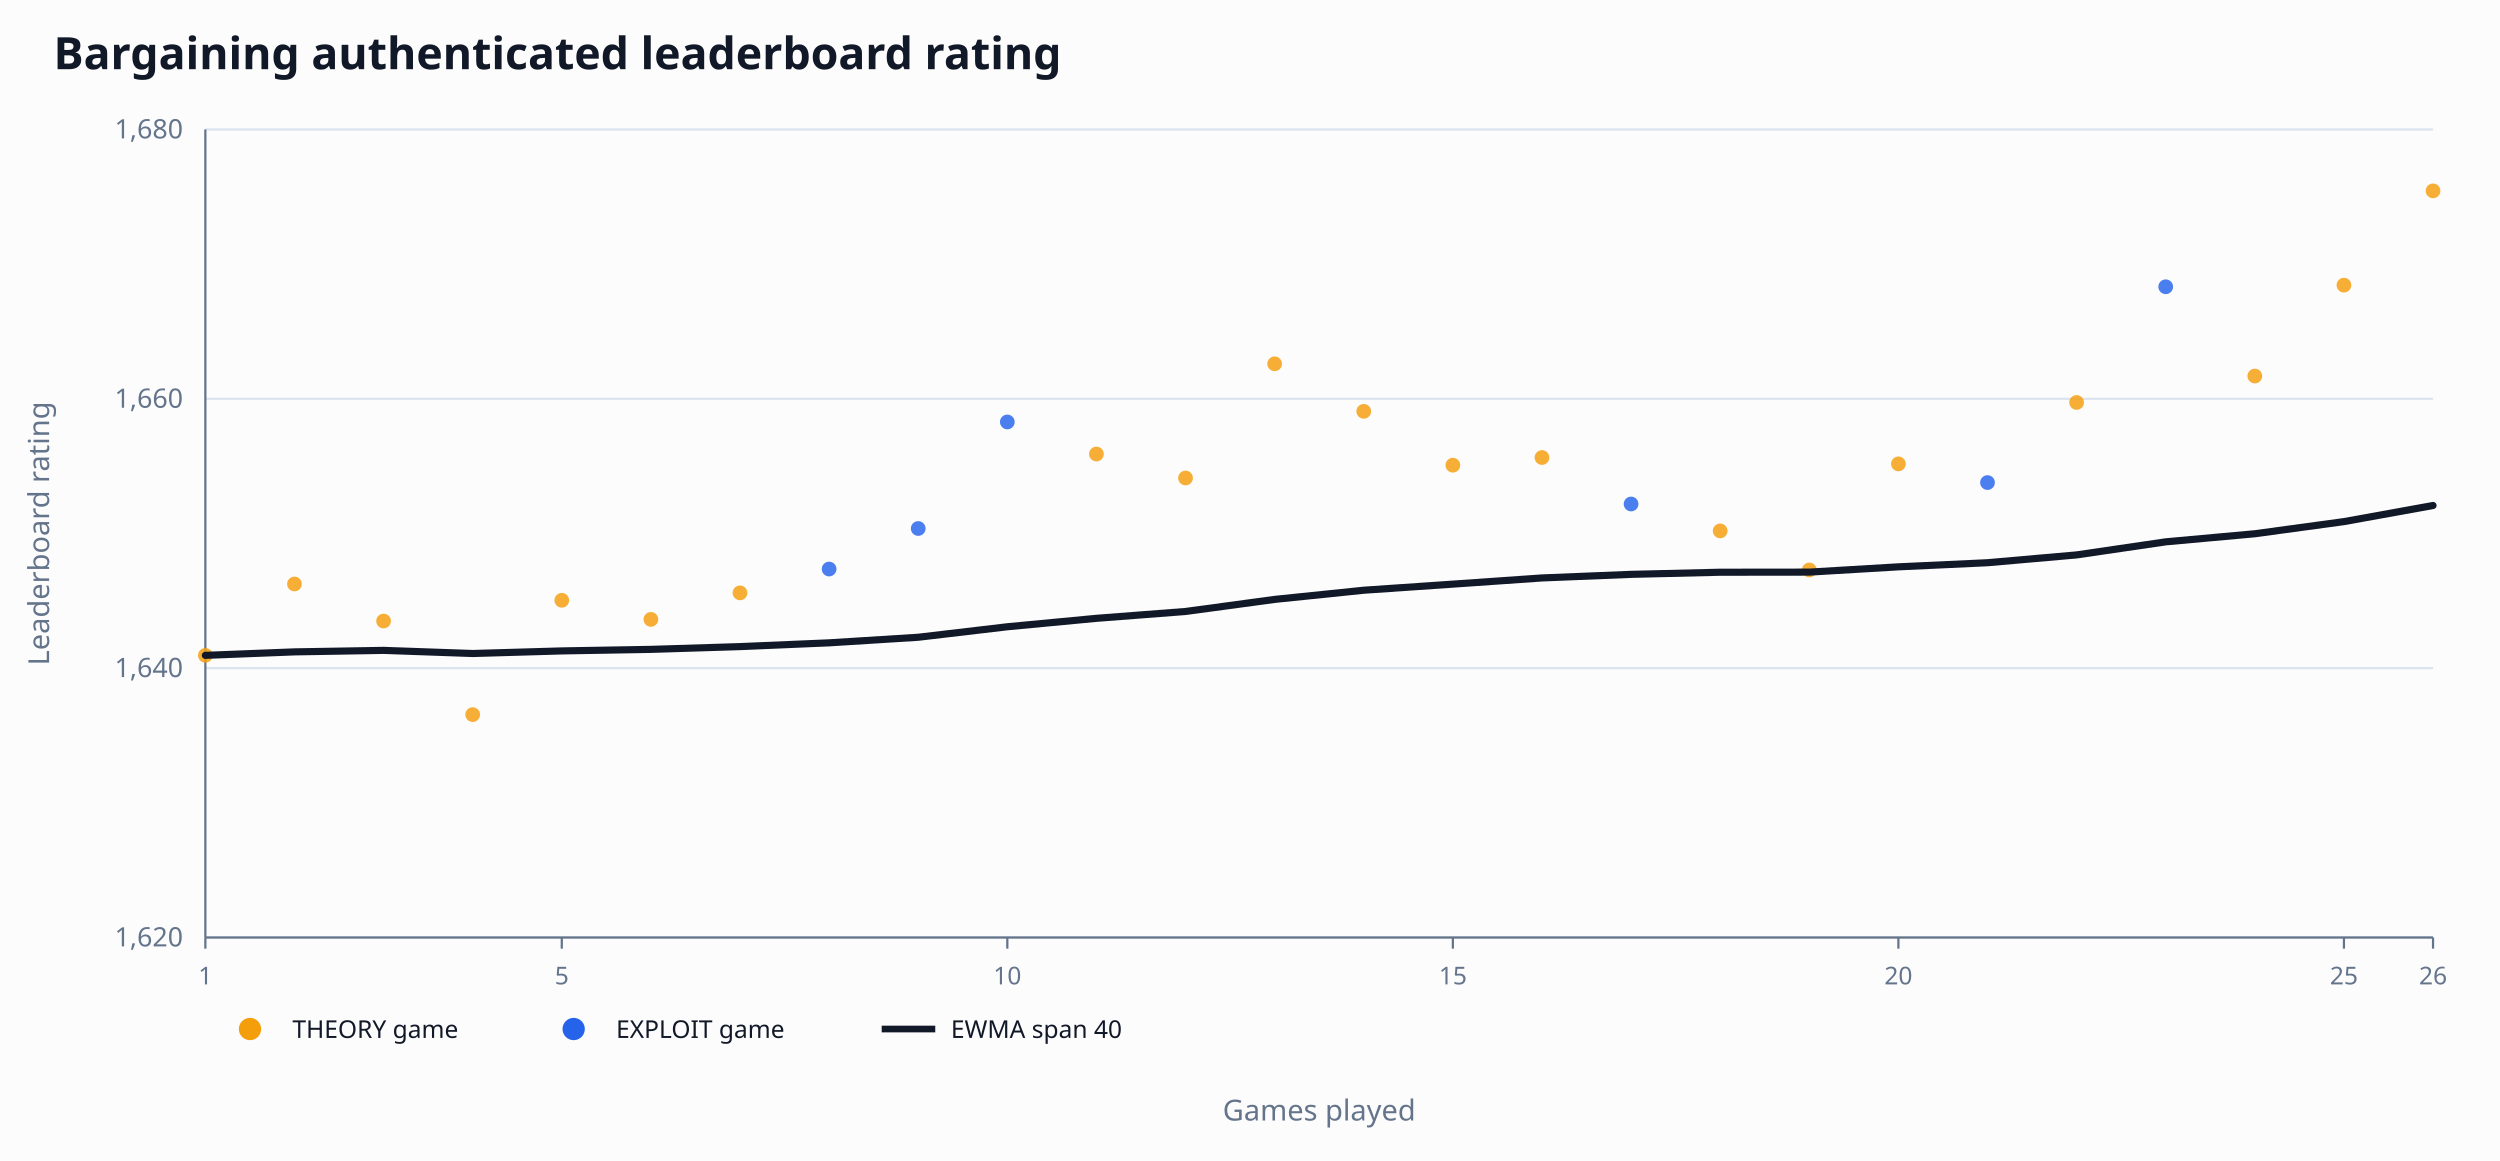
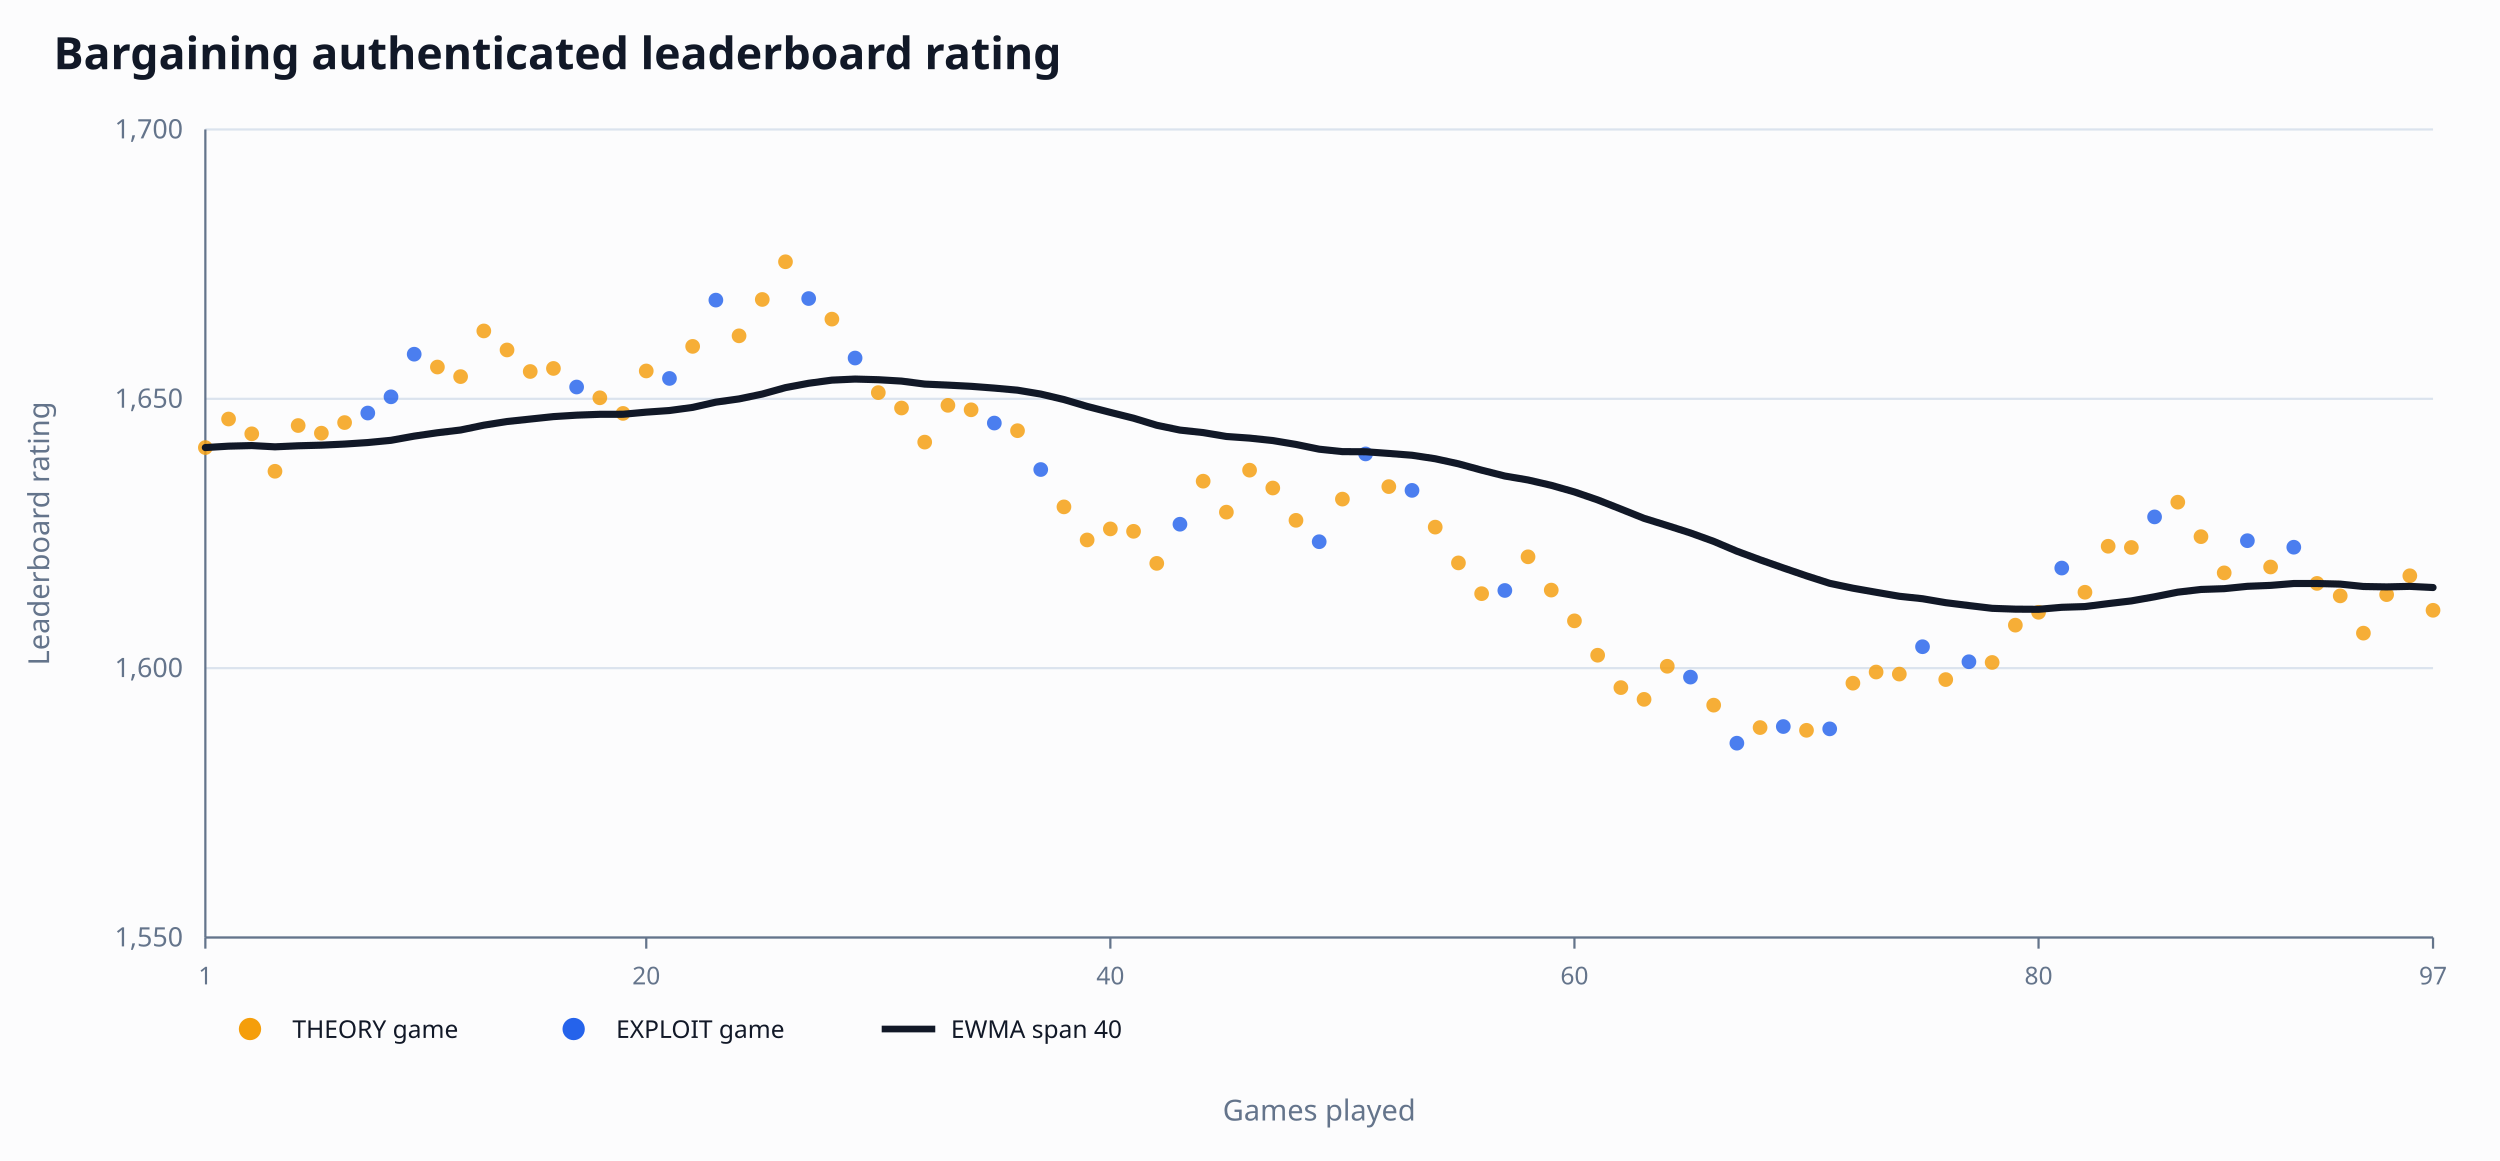
<svg xmlns="http://www.w3.org/2000/svg" width="1120" height="520" viewBox="0 0 1120 520">
  <rect width="100%" height="100%" fill="#fcfcfd" />
  <text x="24" y="31" font-family="system-ui,sans-serif" font-size="20" font-weight="700" fill="#111827">Bargaining authenticated leaderboard rating</text>
  <line x1="92" y1="420.00" x2="1090" y2="420.00" stroke="#dbe3ee" stroke-width="1" />
-   <text x="82" y="424.00" text-anchor="end" font-family="system-ui,sans-serif" font-size="12" fill="#64748b">1,620</text>
+   <text x="82" y="424.00" text-anchor="end" font-family="system-ui,sans-serif" font-size="12" fill="#64748b">1,550</text>
  <line x1="92" y1="299.33" x2="1090" y2="299.33" stroke="#dbe3ee" stroke-width="1" />
-   <text x="82" y="303.33" text-anchor="end" font-family="system-ui,sans-serif" font-size="12" fill="#64748b">1,640</text>
+   <text x="82" y="303.33" text-anchor="end" font-family="system-ui,sans-serif" font-size="12" fill="#64748b">1,600</text>
  <line x1="92" y1="178.67" x2="1090" y2="178.67" stroke="#dbe3ee" stroke-width="1" />
-   <text x="82" y="182.67" text-anchor="end" font-family="system-ui,sans-serif" font-size="12" fill="#64748b">1,660</text>
+   <text x="82" y="182.67" text-anchor="end" font-family="system-ui,sans-serif" font-size="12" fill="#64748b">1,650</text>
  <line x1="92" y1="58.00" x2="1090" y2="58.00" stroke="#dbe3ee" stroke-width="1" />
-   <text x="82" y="62.00" text-anchor="end" font-family="system-ui,sans-serif" font-size="12" fill="#64748b">1,680</text>
+   <text x="82" y="62.00" text-anchor="end" font-family="system-ui,sans-serif" font-size="12" fill="#64748b">1,700</text>
  <line x1="92.00" y1="420" x2="92.00" y2="425" stroke="#64748b" />
  <text x="92.00" y="441" text-anchor="middle" font-family="system-ui,sans-serif" font-size="11" fill="#64748b">1</text>
-   <line x1="251.68" y1="420" x2="251.68" y2="425" stroke="#64748b" />
-   <text x="251.68" y="441" text-anchor="middle" font-family="system-ui,sans-serif" font-size="11" fill="#64748b">5</text>
-   <line x1="451.28" y1="420" x2="451.28" y2="425" stroke="#64748b" />
-   <text x="451.28" y="441" text-anchor="middle" font-family="system-ui,sans-serif" font-size="11" fill="#64748b">10</text>
-   <line x1="650.88" y1="420" x2="650.88" y2="425" stroke="#64748b" />
-   <text x="650.88" y="441" text-anchor="middle" font-family="system-ui,sans-serif" font-size="11" fill="#64748b">15</text>
-   <line x1="850.48" y1="420" x2="850.48" y2="425" stroke="#64748b" />
-   <text x="850.48" y="441" text-anchor="middle" font-family="system-ui,sans-serif" font-size="11" fill="#64748b">20</text>
-   <line x1="1050.08" y1="420" x2="1050.08" y2="425" stroke="#64748b" />
-   <text x="1050.08" y="441" text-anchor="middle" font-family="system-ui,sans-serif" font-size="11" fill="#64748b">25</text>
+   <line x1="289.52" y1="420" x2="289.52" y2="425" stroke="#64748b" />
+   <text x="289.52" y="441" text-anchor="middle" font-family="system-ui,sans-serif" font-size="11" fill="#64748b">20</text>
+   <line x1="497.44" y1="420" x2="497.44" y2="425" stroke="#64748b" />
+   <text x="497.44" y="441" text-anchor="middle" font-family="system-ui,sans-serif" font-size="11" fill="#64748b">40</text>
+   <line x1="705.35" y1="420" x2="705.35" y2="425" stroke="#64748b" />
+   <text x="705.35" y="441" text-anchor="middle" font-family="system-ui,sans-serif" font-size="11" fill="#64748b">60</text>
+   <line x1="913.27" y1="420" x2="913.27" y2="425" stroke="#64748b" />
+   <text x="913.27" y="441" text-anchor="middle" font-family="system-ui,sans-serif" font-size="11" fill="#64748b">80</text>
  <line x1="1090.00" y1="420" x2="1090.00" y2="425" stroke="#64748b" />
-   <text x="1090.00" y="441" text-anchor="middle" font-family="system-ui,sans-serif" font-size="11" fill="#64748b">26</text>
+   <text x="1090.00" y="441" text-anchor="middle" font-family="system-ui,sans-serif" font-size="11" fill="#64748b">97</text>
  <line x1="92" y1="58" x2="92" y2="420" stroke="#64748b" />
  <line x1="92" y1="420" x2="1090" y2="420" stroke="#64748b" />
  <text x="591.00" y="502" text-anchor="middle" font-family="system-ui,sans-serif" font-size="13" fill="#64748b">Games played</text>
  <text x="22" y="239.00" text-anchor="middle" transform="rotate(-90 22 239.00)" font-family="system-ui,sans-serif" font-size="13" fill="#64748b">Leaderboard rating</text>
-   <circle cx="92.00" cy="293.60" r="3.3" fill="#f59e0b" opacity="0.82" />
-   <circle cx="131.92" cy="261.62" r="3.3" fill="#f59e0b" opacity="0.82" />
-   <circle cx="171.84" cy="278.22" r="3.3" fill="#f59e0b" opacity="0.82" />
-   <circle cx="211.76" cy="320.15" r="3.3" fill="#f59e0b" opacity="0.82" />
-   <circle cx="251.68" cy="268.93" r="3.3" fill="#f59e0b" opacity="0.82" />
-   <circle cx="291.60" cy="277.49" r="3.3" fill="#f59e0b" opacity="0.82" />
-   <circle cx="331.52" cy="265.61" r="3.3" fill="#f59e0b" opacity="0.82" />
-   <circle cx="371.44" cy="254.93" r="3.3" fill="#2563eb" opacity="0.82" />
-   <circle cx="411.36" cy="236.77" r="3.3" fill="#2563eb" opacity="0.82" />
-   <circle cx="451.28" cy="189.04" r="3.3" fill="#2563eb" opacity="0.82" />
-   <circle cx="491.20" cy="203.40" r="3.3" fill="#f59e0b" opacity="0.82" />
-   <circle cx="531.12" cy="214.14" r="3.3" fill="#f59e0b" opacity="0.82" />
-   <circle cx="571.04" cy="162.98" r="3.3" fill="#f59e0b" opacity="0.82" />
-   <circle cx="610.96" cy="184.28" r="3.3" fill="#f59e0b" opacity="0.82" />
-   <circle cx="650.88" cy="208.41" r="3.3" fill="#f59e0b" opacity="0.82" />
-   <circle cx="690.80" cy="204.97" r="3.3" fill="#f59e0b" opacity="0.82" />
-   <circle cx="730.72" cy="225.79" r="3.3" fill="#2563eb" opacity="0.82" />
-   <circle cx="770.64" cy="237.85" r="3.3" fill="#f59e0b" opacity="0.82" />
-   <circle cx="810.56" cy="255.35" r="3.3" fill="#f59e0b" opacity="0.82" />
-   <circle cx="850.48" cy="207.81" r="3.3" fill="#f59e0b" opacity="0.82" />
-   <circle cx="890.40" cy="216.19" r="3.3" fill="#2563eb" opacity="0.82" />
-   <circle cx="930.32" cy="180.30" r="3.3" fill="#f59e0b" opacity="0.82" />
-   <circle cx="970.24" cy="128.47" r="3.3" fill="#2563eb" opacity="0.82" />
-   <circle cx="1010.16" cy="168.47" r="3.3" fill="#f59e0b" opacity="0.82" />
-   <circle cx="1050.08" cy="127.75" r="3.3" fill="#f59e0b" opacity="0.82" />
-   <circle cx="1090.00" cy="85.51" r="3.3" fill="#f59e0b" opacity="0.82" />
-   <polyline points="92.00,293.60 131.92,292.04 171.84,291.37 211.76,292.77 251.68,291.61 291.60,290.92 331.52,289.68 371.44,287.99 411.36,285.49 451.28,280.79 491.20,277.01 531.12,273.94 571.04,268.53 610.96,264.42 650.88,261.69 690.80,258.92 730.72,257.31 770.64,256.36 810.56,256.31 850.48,253.94 890.40,252.10 930.32,248.60 970.24,242.74 1010.16,239.12 1050.08,233.68 1090.00,226.46" fill="none" stroke="#111827" stroke-width="3.2" stroke-linejoin="round" stroke-linecap="round" />
+   <circle cx="92.00" cy="200.51" r="3.3" fill="#f59e0b" opacity="0.82" />
+   <circle cx="102.40" cy="187.72" r="3.3" fill="#f59e0b" opacity="0.82" />
+   <circle cx="112.79" cy="194.35" r="3.3" fill="#f59e0b" opacity="0.82" />
+   <circle cx="123.19" cy="211.13" r="3.3" fill="#f59e0b" opacity="0.82" />
+   <circle cx="133.58" cy="190.64" r="3.3" fill="#f59e0b" opacity="0.82" />
+   <circle cx="143.98" cy="194.06" r="3.3" fill="#f59e0b" opacity="0.82" />
+   <circle cx="154.38" cy="189.31" r="3.3" fill="#f59e0b" opacity="0.82" />
+   <circle cx="164.77" cy="185.04" r="3.3" fill="#2563eb" opacity="0.82" />
+   <circle cx="175.17" cy="177.77" r="3.3" fill="#2563eb" opacity="0.82" />
+   <circle cx="185.56" cy="158.68" r="3.3" fill="#2563eb" opacity="0.82" />
+   <circle cx="195.96" cy="164.43" r="3.3" fill="#f59e0b" opacity="0.82" />
+   <circle cx="206.35" cy="168.72" r="3.3" fill="#f59e0b" opacity="0.82" />
+   <circle cx="216.75" cy="148.26" r="3.3" fill="#f59e0b" opacity="0.82" />
+   <circle cx="227.15" cy="156.78" r="3.3" fill="#f59e0b" opacity="0.82" />
+   <circle cx="237.54" cy="166.43" r="3.3" fill="#f59e0b" opacity="0.82" />
+   <circle cx="247.94" cy="165.06" r="3.3" fill="#f59e0b" opacity="0.82" />
+   <circle cx="258.33" cy="173.38" r="3.3" fill="#2563eb" opacity="0.82" />
+   <circle cx="268.73" cy="178.21" r="3.3" fill="#f59e0b" opacity="0.82" />
+   <circle cx="279.12" cy="185.21" r="3.3" fill="#f59e0b" opacity="0.82" />
+   <circle cx="289.52" cy="166.19" r="3.3" fill="#f59e0b" opacity="0.82" />
+   <circle cx="299.92" cy="169.54" r="3.3" fill="#2563eb" opacity="0.82" />
+   <circle cx="310.31" cy="155.18" r="3.3" fill="#f59e0b" opacity="0.82" />
+   <circle cx="320.71" cy="134.45" r="3.3" fill="#2563eb" opacity="0.82" />
+   <circle cx="331.10" cy="150.45" r="3.3" fill="#f59e0b" opacity="0.82" />
+   <circle cx="341.50" cy="134.16" r="3.3" fill="#f59e0b" opacity="0.82" />
+   <circle cx="351.90" cy="117.27" r="3.3" fill="#f59e0b" opacity="0.82" />
+   <circle cx="362.29" cy="133.75" r="3.3" fill="#2563eb" opacity="0.82" />
+   <circle cx="372.69" cy="142.97" r="3.3" fill="#f59e0b" opacity="0.82" />
+   <circle cx="383.08" cy="160.40" r="3.3" fill="#2563eb" opacity="0.82" />
+   <circle cx="393.48" cy="175.89" r="3.3" fill="#f59e0b" opacity="0.82" />
+   <circle cx="403.88" cy="182.79" r="3.3" fill="#f59e0b" opacity="0.82" />
+   <circle cx="414.27" cy="198.07" r="3.3" fill="#f59e0b" opacity="0.82" />
+   <circle cx="424.67" cy="181.59" r="3.3" fill="#f59e0b" opacity="0.82" />
+   <circle cx="435.06" cy="183.59" r="3.3" fill="#f59e0b" opacity="0.82" />
+   <circle cx="445.46" cy="189.53" r="3.3" fill="#2563eb" opacity="0.82" />
+   <circle cx="455.85" cy="192.95" r="3.3" fill="#f59e0b" opacity="0.82" />
+   <circle cx="466.25" cy="210.35" r="3.3" fill="#2563eb" opacity="0.82" />
+   <circle cx="476.65" cy="227.08" r="3.3" fill="#f59e0b" opacity="0.82" />
+   <circle cx="487.04" cy="241.90" r="3.3" fill="#f59e0b" opacity="0.82" />
+   <circle cx="497.44" cy="236.95" r="3.3" fill="#f59e0b" opacity="0.82" />
+   <circle cx="507.83" cy="238.03" r="3.3" fill="#f59e0b" opacity="0.82" />
+   <circle cx="518.23" cy="252.39" r="3.3" fill="#f59e0b" opacity="0.82" />
+   <circle cx="528.62" cy="234.85" r="3.3" fill="#2563eb" opacity="0.82" />
+   <circle cx="539.02" cy="215.57" r="3.3" fill="#f59e0b" opacity="0.82" />
+   <circle cx="549.42" cy="229.44" r="3.3" fill="#f59e0b" opacity="0.82" />
+   <circle cx="559.81" cy="210.64" r="3.3" fill="#f59e0b" opacity="0.82" />
+   <circle cx="570.21" cy="218.63" r="3.3" fill="#f59e0b" opacity="0.82" />
+   <circle cx="580.60" cy="233.11" r="3.3" fill="#f59e0b" opacity="0.82" />
+   <circle cx="591.00" cy="242.69" r="3.3" fill="#2563eb" opacity="0.82" />
+   <circle cx="601.40" cy="223.60" r="3.3" fill="#f59e0b" opacity="0.82" />
+   <circle cx="611.79" cy="203.36" r="3.3" fill="#2563eb" opacity="0.82" />
+   <circle cx="622.19" cy="218.00" r="3.3" fill="#f59e0b" opacity="0.82" />
+   <circle cx="632.58" cy="219.69" r="3.3" fill="#2563eb" opacity="0.82" />
+   <circle cx="642.98" cy="236.15" r="3.3" fill="#f59e0b" opacity="0.82" />
+   <circle cx="653.38" cy="252.18" r="3.3" fill="#f59e0b" opacity="0.82" />
+   <circle cx="663.77" cy="265.96" r="3.3" fill="#f59e0b" opacity="0.82" />
+   <circle cx="674.17" cy="264.53" r="3.3" fill="#2563eb" opacity="0.82" />
+   <circle cx="684.56" cy="249.45" r="3.3" fill="#f59e0b" opacity="0.82" />
+   <circle cx="694.96" cy="264.36" r="3.3" fill="#f59e0b" opacity="0.82" />
+   <circle cx="705.35" cy="278.14" r="3.3" fill="#f59e0b" opacity="0.82" />
+   <circle cx="715.75" cy="293.54" r="3.3" fill="#f59e0b" opacity="0.82" />
+   <circle cx="726.15" cy="308.05" r="3.3" fill="#f59e0b" opacity="0.82" />
+   <circle cx="736.54" cy="313.31" r="3.3" fill="#f59e0b" opacity="0.82" />
+   <circle cx="746.94" cy="298.49" r="3.3" fill="#f59e0b" opacity="0.82" />
+   <circle cx="757.33" cy="303.34" r="3.3" fill="#2563eb" opacity="0.82" />
+   <circle cx="767.73" cy="315.91" r="3.3" fill="#f59e0b" opacity="0.82" />
+   <circle cx="778.12" cy="332.95" r="3.3" fill="#2563eb" opacity="0.82" />
+   <circle cx="788.52" cy="325.95" r="3.3" fill="#f59e0b" opacity="0.82" />
+   <circle cx="798.92" cy="325.49" r="3.3" fill="#2563eb" opacity="0.82" />
+   <circle cx="809.31" cy="327.18" r="3.3" fill="#f59e0b" opacity="0.82" />
+   <circle cx="819.71" cy="326.53" r="3.3" fill="#2563eb" opacity="0.82" />
+   <circle cx="830.10" cy="306.07" r="3.3" fill="#f59e0b" opacity="0.82" />
+   <circle cx="840.50" cy="301.07" r="3.3" fill="#f59e0b" opacity="0.82" />
+   <circle cx="850.90" cy="301.99" r="3.3" fill="#f59e0b" opacity="0.82" />
+   <circle cx="861.29" cy="289.73" r="3.3" fill="#2563eb" opacity="0.82" />
+   <circle cx="871.69" cy="304.45" r="3.3" fill="#f59e0b" opacity="0.82" />
+   <circle cx="882.08" cy="296.46" r="3.3" fill="#2563eb" opacity="0.82" />
+   <circle cx="892.48" cy="296.78" r="3.3" fill="#f59e0b" opacity="0.82" />
+   <circle cx="902.88" cy="280.07" r="3.3" fill="#f59e0b" opacity="0.82" />
+   <circle cx="913.27" cy="274.31" r="3.3" fill="#f59e0b" opacity="0.82" />
+   <circle cx="923.67" cy="254.49" r="3.3" fill="#2563eb" opacity="0.82" />
+   <circle cx="934.06" cy="265.33" r="3.3" fill="#f59e0b" opacity="0.82" />
+   <circle cx="944.46" cy="244.72" r="3.3" fill="#f59e0b" opacity="0.82" />
+   <circle cx="954.85" cy="245.27" r="3.3" fill="#f59e0b" opacity="0.82" />
+   <circle cx="965.25" cy="231.57" r="3.3" fill="#2563eb" opacity="0.82" />
+   <circle cx="975.65" cy="224.98" r="3.3" fill="#f59e0b" opacity="0.82" />
+   <circle cx="986.04" cy="240.42" r="3.3" fill="#f59e0b" opacity="0.82" />
+   <circle cx="996.44" cy="256.64" r="3.3" fill="#f59e0b" opacity="0.82" />
+   <circle cx="1006.83" cy="242.23" r="3.3" fill="#2563eb" opacity="0.82" />
+   <circle cx="1017.23" cy="254.01" r="3.3" fill="#f59e0b" opacity="0.82" />
+   <circle cx="1027.62" cy="245.15" r="3.3" fill="#2563eb" opacity="0.82" />
+   <circle cx="1038.02" cy="261.37" r="3.3" fill="#f59e0b" opacity="0.82" />
+   <circle cx="1048.42" cy="266.95" r="3.3" fill="#f59e0b" opacity="0.82" />
+   <circle cx="1058.81" cy="283.65" r="3.3" fill="#f59e0b" opacity="0.82" />
+   <circle cx="1069.21" cy="266.39" r="3.3" fill="#f59e0b" opacity="0.82" />
+   <circle cx="1079.60" cy="257.94" r="3.3" fill="#f59e0b" opacity="0.82" />
+   <circle cx="1090.00" cy="273.41" r="3.3" fill="#f59e0b" opacity="0.82" />
+   <polyline points="92.00,200.51 102.40,199.88 112.79,199.61 123.19,200.18 133.58,199.71 143.98,199.43 154.38,198.94 164.77,198.26 175.17,197.26 185.56,195.38 195.96,193.87 206.35,192.64 216.75,190.48 227.15,188.84 237.54,187.74 247.94,186.64 258.33,185.99 268.73,185.61 279.12,185.59 289.52,184.64 299.92,183.91 310.31,182.51 320.71,180.16 331.10,178.71 341.50,176.54 351.90,173.65 362.29,171.70 372.69,170.30 383.08,169.82 393.48,170.11 403.88,170.73 414.27,172.07 424.67,172.53 435.06,173.07 445.46,173.87 455.85,174.80 466.25,176.54 476.65,179.00 487.04,182.07 497.44,184.75 507.83,187.35 518.23,190.52 528.62,192.68 539.02,193.80 549.42,195.54 559.81,196.27 570.21,197.37 580.60,199.11 591.00,201.24 601.40,202.33 611.79,202.38 622.19,203.14 632.58,203.95 642.98,205.52 653.38,207.79 663.77,210.63 674.17,213.26 684.56,215.03 694.96,217.43 705.35,220.39 715.75,223.96 726.15,228.06 736.54,232.22 746.94,235.45 757.33,238.77 767.73,242.53 778.12,246.94 788.52,250.79 798.92,254.44 809.31,257.99 819.71,261.33 830.10,263.51 840.50,265.34 850.90,267.13 861.29,268.23 871.69,270.00 882.08,271.29 892.48,272.53 902.88,272.90 913.27,272.97 923.67,272.07 934.06,271.74 944.46,270.42 954.85,269.20 965.25,267.36 975.65,265.29 986.04,264.08 996.44,263.72 1006.83,262.67 1017.23,262.25 1027.62,261.41 1038.02,261.41 1048.42,261.68 1058.81,262.75 1069.21,262.93 1079.60,262.69 1090.00,263.21" fill="none" stroke="#111827" stroke-width="3.2" stroke-linejoin="round" stroke-linecap="round" />
  <circle cx="112" cy="461" r="5" fill="#f59e0b" />
  <text x="131" y="465" font-family="system-ui,sans-serif" font-size="11" fill="#111827">THEORY game</text>
  <circle cx="257" cy="461" r="5" fill="#2563eb" />
  <text x="276" y="465" font-family="system-ui,sans-serif" font-size="11" fill="#111827">EXPLOIT game</text>
  <line x1="395" y1="461" x2="419" y2="461" stroke="#111827" stroke-width="3" />
  <text x="426" y="465" font-family="system-ui,sans-serif" font-size="11" fill="#111827">EWMA span 40</text>
</svg>
